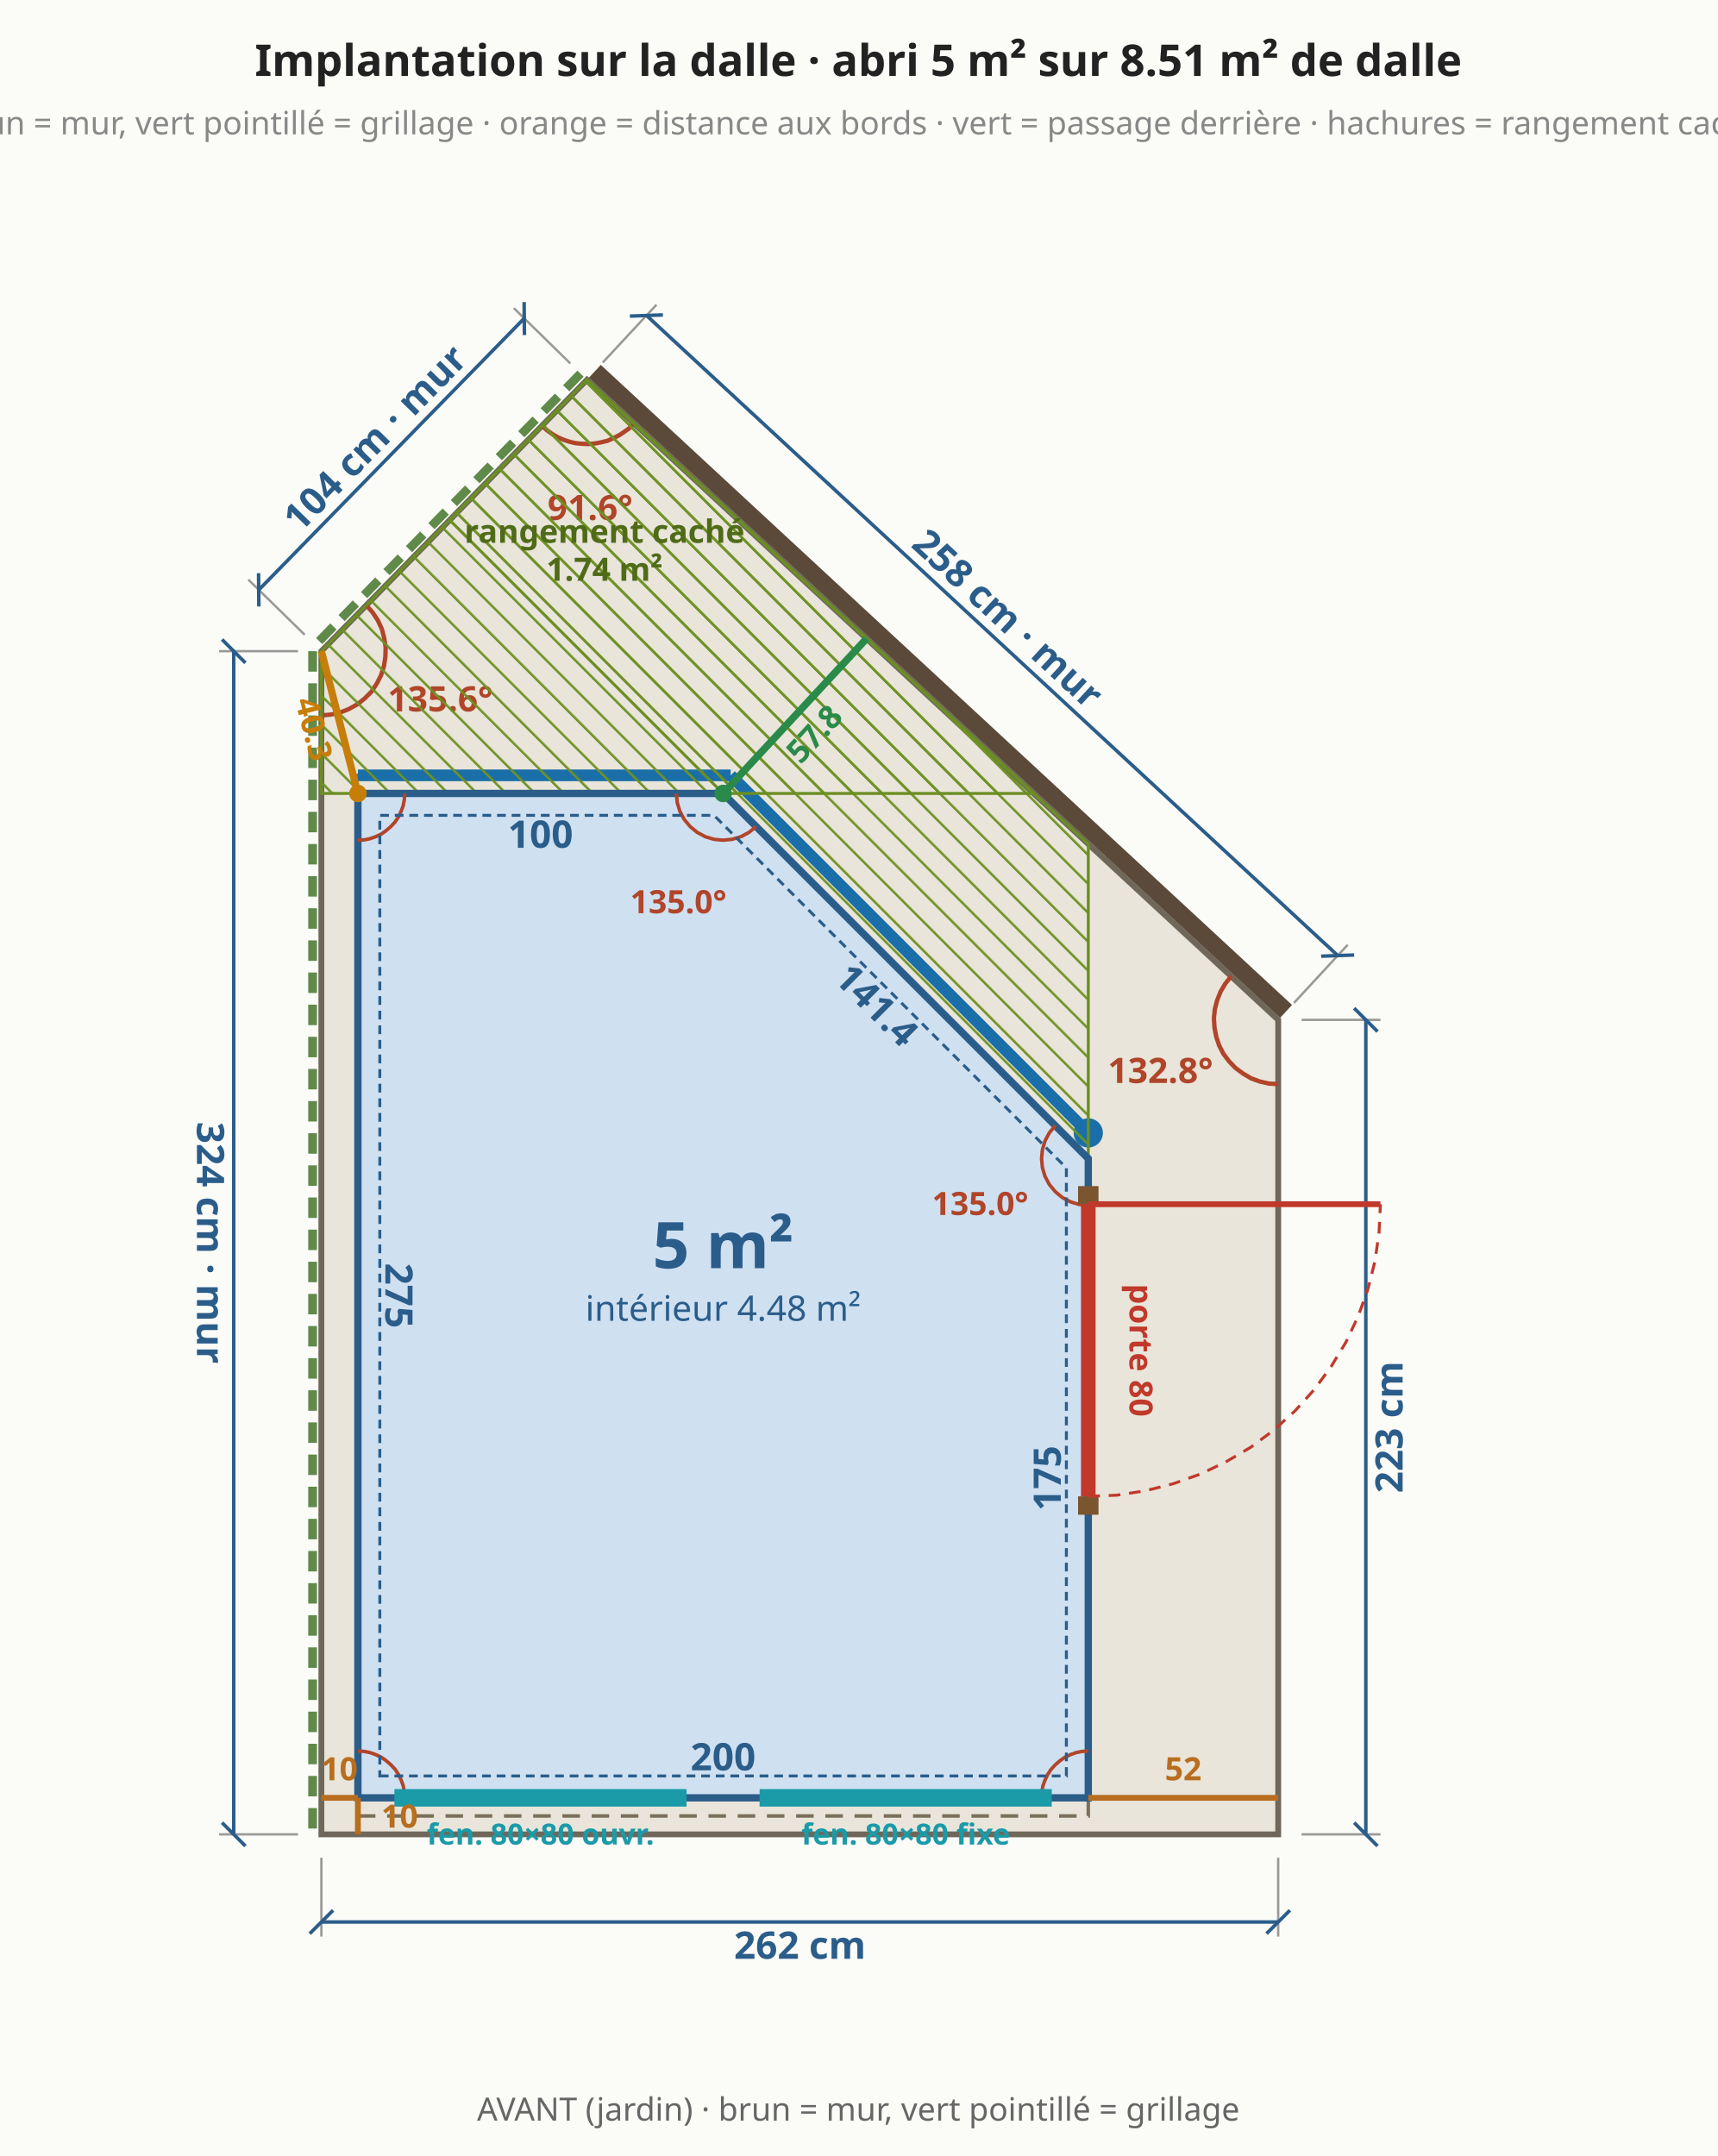
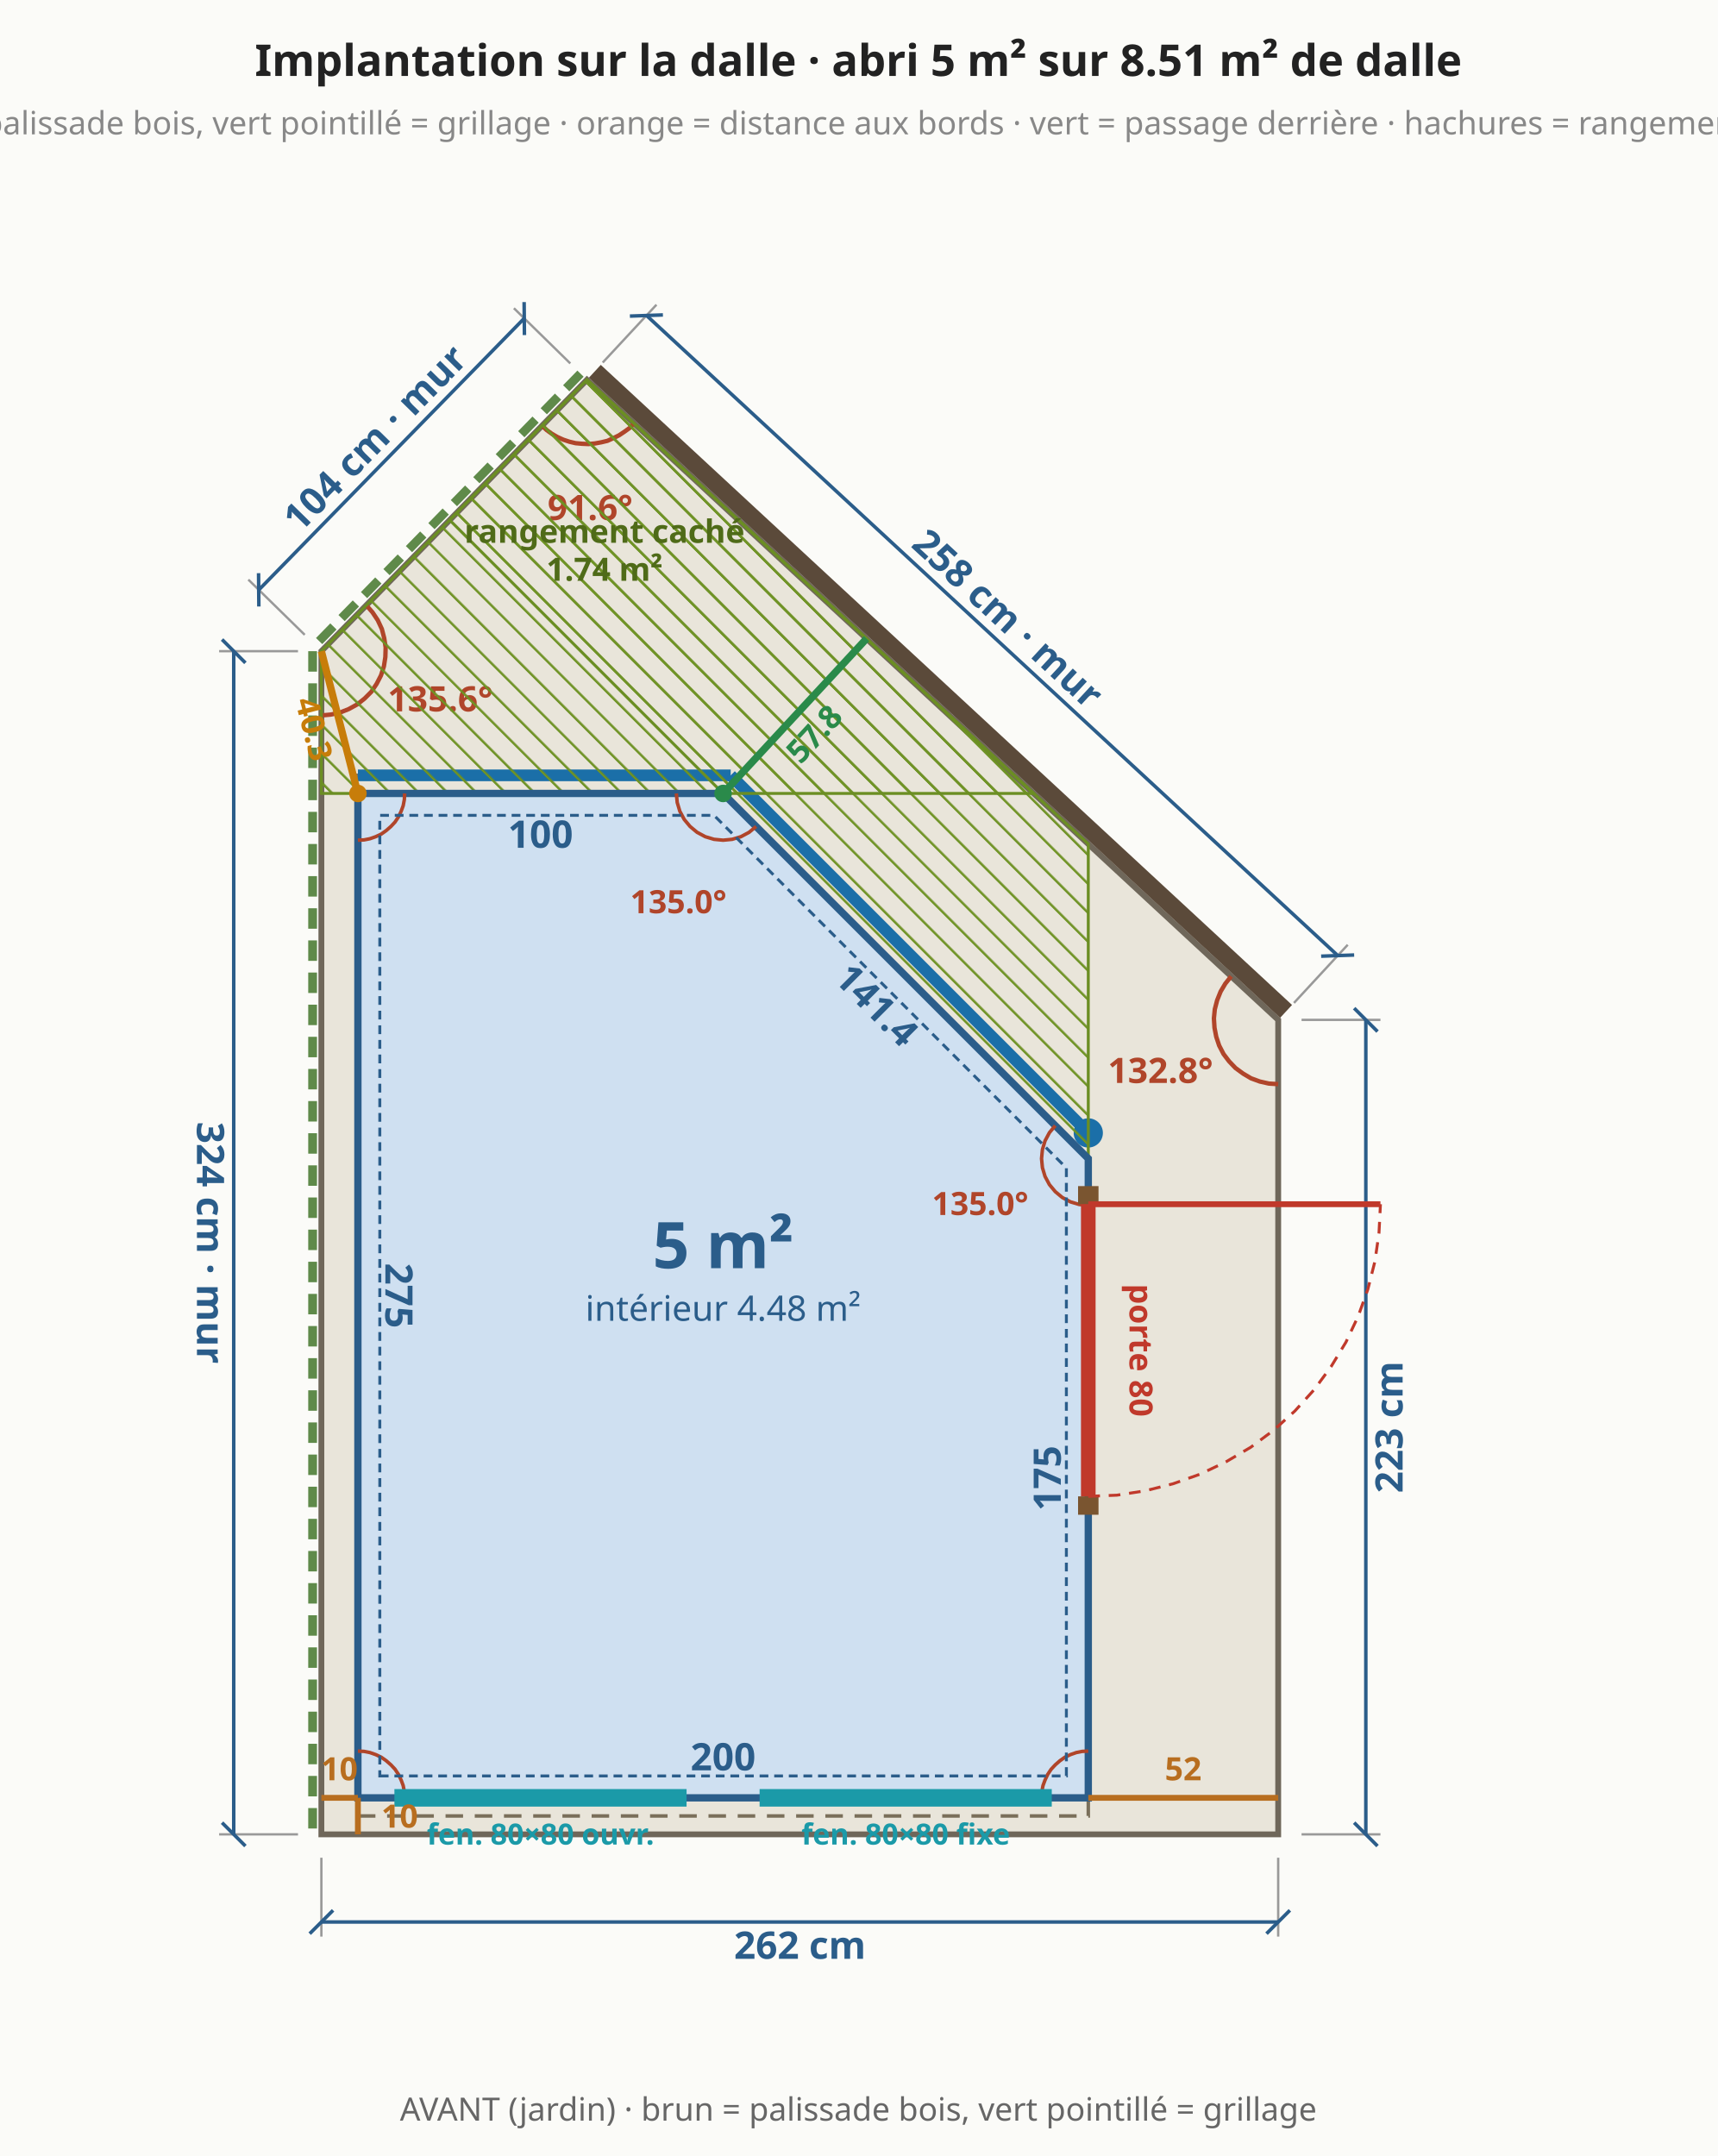
<svg xmlns="http://www.w3.org/2000/svg" viewBox="0 0 588 738" font-family="system-ui,sans-serif" font-size="13">
  <rect width="588" height="738" fill="#fbfbf8" />
  <polygon points="110.0,627.9 437.5,627.9 437.5,349.1 200.9,130.0 110.0,222.9" fill="#e9e5da" stroke="#6f675a" stroke-width="2" />
  <line x1="110.0" y1="635.9" x2="110.0" y2="662.9" stroke="#999" stroke-width="0.8" />
  <line x1="437.5" y1="635.9" x2="437.5" y2="662.9" stroke="#999" stroke-width="0.8" />
  <line x1="110.0" y1="657.9" x2="437.5" y2="657.9" stroke="#2b5d8a" stroke-width="1.2" />
  <line x1="106.0" y1="661.9" x2="114.0" y2="653.9" stroke="#2b5d8a" stroke-width="1.2" />
  <line x1="433.5" y1="661.9" x2="441.5" y2="653.9" stroke="#2b5d8a" stroke-width="1.2" />
  <text x="273.8" y="665.9" text-anchor="middle" dominant-baseline="middle" fill="#2b5d8a" font-size="13" font-weight="bold" transform="rotate(0.0 273.8 665.9)">262 cm</text>
  <line x1="445.5" y1="627.9" x2="472.5" y2="627.9" stroke="#999" stroke-width="0.8" />
  <line x1="445.5" y1="349.1" x2="472.5" y2="349.1" stroke="#999" stroke-width="0.8" />
  <line x1="467.5" y1="627.9" x2="467.5" y2="349.1" stroke="#2b5d8a" stroke-width="1.2" />
  <line x1="471.5" y1="631.9" x2="463.5" y2="623.9" stroke="#2b5d8a" stroke-width="1.2" />
  <line x1="471.5" y1="353.1" x2="463.5" y2="345.1" stroke="#2b5d8a" stroke-width="1.2" />
  <text x="475.5" y="488.5" text-anchor="middle" dominant-baseline="middle" fill="#2b5d8a" font-size="13" font-weight="bold" transform="rotate(-90.0 475.5 488.5)">223 cm</text>
  <line x1="440.2" y1="346.2" x2="203.6" y2="127.1" stroke="#5b4a3a" stroke-width="6" />
  <line x1="442.9" y1="343.3" x2="461.3" y2="323.4" stroke="#999" stroke-width="0.8" />
  <line x1="206.3" y1="124.1" x2="224.7" y2="104.3" stroke="#999" stroke-width="0.8" />
  <line x1="457.9" y1="327.1" x2="221.3" y2="108.0" stroke="#2b5d8a" stroke-width="1.2" />
  <line x1="463.5" y1="326.9" x2="452.2" y2="327.3" stroke="#2b5d8a" stroke-width="1.2" />
  <line x1="226.9" y1="107.8" x2="215.6" y2="108.2" stroke="#2b5d8a" stroke-width="1.2" />
  <text x="345.0" y="211.7" text-anchor="middle" dominant-baseline="middle" fill="#2b5d8a" font-size="13" font-weight="bold" transform="rotate(42.8 345.0 211.7)">258 cm · mur</text>
  <line x1="198.7" y1="127.9" x2="107.9" y2="220.8" stroke="#5f8a4a" stroke-width="3" stroke-dasharray="7 4" />
  <line x1="195.2" y1="124.4" x2="175.9" y2="105.5" stroke="#999" stroke-width="0.8" />
  <line x1="104.3" y1="217.3" x2="85.0" y2="198.4" stroke="#999" stroke-width="0.8" />
  <line x1="179.4" y1="109.0" x2="88.6" y2="201.9" stroke="#2b5d8a" stroke-width="1.2" />
  <line x1="179.4" y1="103.4" x2="179.5" y2="114.7" stroke="#2b5d8a" stroke-width="1.2" />
  <line x1="88.5" y1="196.2" x2="88.6" y2="207.6" stroke="#2b5d8a" stroke-width="1.2" />
  <text x="128.3" y="149.9" text-anchor="middle" dominant-baseline="middle" fill="#2b5d8a" font-size="13" font-weight="bold" transform="rotate(-45.6 128.3 149.9)">104 cm · mur</text>
  <line x1="107.0" y1="222.9" x2="107.0" y2="627.9" stroke="#5f8a4a" stroke-width="3" stroke-dasharray="7 4" />
  <line x1="102.0" y1="222.9" x2="75.0" y2="222.9" stroke="#999" stroke-width="0.8" />
  <line x1="102.0" y1="627.9" x2="75.0" y2="627.9" stroke="#999" stroke-width="0.8" />
  <line x1="80.0" y1="222.9" x2="80.0" y2="627.9" stroke="#2b5d8a" stroke-width="1.2" />
  <line x1="76.0" y1="218.9" x2="84.0" y2="226.9" stroke="#2b5d8a" stroke-width="1.2" />
  <line x1="76.0" y1="623.9" x2="84.0" y2="631.9" stroke="#2b5d8a" stroke-width="1.2" />
  <text x="72.0" y="425.4" text-anchor="middle" dominant-baseline="middle" fill="#2b5d8a" font-size="13" font-weight="bold" transform="rotate(90.0 72.0 425.4)">324 cm · mur</text>
  <polyline points="421.4,334.2 419.4,336.7 417.8,339.4 416.6,342.4 415.8,345.5 415.5,348.6 415.7,351.8 416.3,354.9 417.3,357.9 418.8,360.8 420.7,363.3 422.9,365.6 425.5,367.5 428.2,369.1 431.2,370.2 434.3,370.9 437.5,371.1" fill="none" stroke="#b0452a" stroke-width="1.5" />
  <text x="397.2" y="370.7" text-anchor="middle" fill="#b0452a" font-size="12" font-weight="bold">132.8°</text>
  <polyline points="185.5,145.7 187.1,147.2 188.9,148.5 190.8,149.6 192.8,150.5 194.9,151.2 197.0,151.7 199.2,151.9 201.4,152.0 203.6,151.8 205.8,151.4 207.9,150.9 209.9,150.0 211.9,149.0 213.7,147.8 215.5,146.5 217.0,144.9" fill="none" stroke="#b0452a" stroke-width="1.5" />
  <text x="202.0" y="178.0" text-anchor="middle" fill="#b0452a" font-size="12" font-weight="bold">91.6°</text>
  <polyline points="110.0,244.9 113.2,244.6 116.4,243.9 119.4,242.7 122.3,241.1 124.8,239.1 127.1,236.8 128.9,234.1 130.4,231.2 131.4,228.1 131.9,224.9 132.0,221.6 131.5,218.4 130.7,215.3 129.3,212.3 127.5,209.6 125.4,207.2" fill="none" stroke="#b0452a" stroke-width="1.5" />
  <text x="150.7" y="243.5" text-anchor="middle" fill="#b0452a" font-size="12" font-weight="bold">135.6°</text>
  <polygon points="122.5,621.6 372.5,621.6 372.5,387.8 250.1,265.4 122.5,265.4" fill="none" stroke="#7a6f5a" stroke-width="1.2" stroke-dasharray="6 4" />
  <line x1="372.5" y1="387.8" x2="250.1" y2="265.4" stroke="#1b6fa8" stroke-width="4" />
  <line x1="250.1" y1="265.4" x2="122.5" y2="265.4" stroke="#1b6fa8" stroke-width="4" />
  <circle cx="372.5" cy="387.8" r="5" fill="#1b6fa8" />
  <defs>
    <pattern id="cache" width="7" height="7" patternUnits="userSpaceOnUse" patternTransform="rotate(-45)">
      <line x1="0" y1="0" x2="0" y2="7" stroke="#6b8e23" stroke-width="1.6" />
    </pattern>
  </defs>
  <polygon points="372.5,288.9 200.9,130.0 153.9,178.0 372.5,396.6" fill="url(#cache)" stroke="#6b8e23" stroke-width="1" />
  <polygon points="353.8,271.6 200.9,130.0 110.0,222.9 110.0,271.6" fill="url(#cache)" stroke="#6b8e23" stroke-width="1" />
  <text x="206.9" y="185.8" text-anchor="middle" fill="#4f6b18" font-size="11" font-weight="bold">rangement caché</text>
  <text x="206.9" y="198.8" text-anchor="middle" fill="#4f6b18" font-size="11" font-weight="bold">1.74 m²</text>
  <polygon points="122.5,615.4 372.5,615.4 372.5,396.6 247.5,271.6 122.5,271.6" fill="#cfe0f1" stroke="#2b5d8a" stroke-width="2.5" />
  <text x="247.5" y="601.4" text-anchor="middle" dominant-baseline="middle" fill="#2b5d8a" font-size="13" font-weight="bold" transform="rotate(0.0 247.5 601.4)">200</text>
  <text x="358.5" y="506.0" text-anchor="middle" dominant-baseline="middle" fill="#2b5d8a" font-size="13" font-weight="bold" transform="rotate(-90.0 358.5 506.0)">175</text>
  <text x="300.1" y="344.0" text-anchor="middle" dominant-baseline="middle" fill="#2b5d8a" font-size="13" font-weight="bold" transform="rotate(45.0 300.1 344.0)">141.4</text>
  <text x="185.0" y="285.6" text-anchor="middle" dominant-baseline="middle" fill="#2b5d8a" font-size="13" font-weight="bold" transform="rotate(0.0 185.0 285.6)">100</text>
  <text x="136.5" y="443.5" text-anchor="middle" dominant-baseline="middle" fill="#2b5d8a" font-size="13" font-weight="bold" transform="rotate(90.0 136.5 443.5)">275</text>
  <polyline points="138.5,615.4 138.4,613.3 138.0,611.2 137.3,609.3 136.4,607.4 135.2,605.6 133.8,604.1 132.2,602.7 130.5,601.5 128.6,600.6 126.6,599.9 124.6,599.5 122.5,599.4" fill="none" stroke="#b0452a" stroke-width="1.2" />
  <polyline points="372.5,599.4 370.4,599.5 368.4,599.9 366.4,600.6 364.5,601.5 362.8,602.7 361.2,604.1 359.8,605.6 358.6,607.4 357.7,609.3 357.0,611.2 356.6,613.3 356.5,615.4" fill="none" stroke="#b0452a" stroke-width="1.2" />
  <polyline points="361.2,385.3 359.2,387.7 357.7,390.5 356.8,393.5 356.5,396.6 356.8,399.7 357.7,402.7 359.2,405.5 361.2,407.9 363.6,409.9 366.4,411.4 369.4,412.3 372.5,412.6" fill="none" stroke="#b0452a" stroke-width="1.2" />
  <text x="335.5" y="415.9" text-anchor="middle" fill="#b0452a" font-size="11" font-weight="bold">135.0°</text>
  <polyline points="231.5,271.6 231.8,274.7 232.7,277.7 234.2,280.5 236.2,282.9 238.6,284.9 241.4,286.4 244.4,287.3 247.5,287.6 250.6,287.3 253.6,286.4 256.4,284.9 258.8,282.9" fill="none" stroke="#b0452a" stroke-width="1.2" />
  <text x="232.2" y="312.6" text-anchor="middle" fill="#b0452a" font-size="11" font-weight="bold">135.0°</text>
  <polyline points="122.5,287.6 124.6,287.5 126.6,287.1 128.6,286.4 130.5,285.5 132.2,284.3 133.8,282.9 135.2,281.4 136.4,279.6 137.3,277.7 138.0,275.8 138.4,273.7 138.5,271.6" fill="none" stroke="#b0452a" stroke-width="1.2" />
  <line x1="135.0" y1="615.4" x2="235.0" y2="615.4" stroke="#1b9aa8" stroke-width="6" />
  <text x="185.0" y="631.4" text-anchor="middle" fill="#1b9aa8" font-size="10" font-weight="bold">fen. 80×80 ouvr.</text>
  <line x1="260.0" y1="615.4" x2="360.0" y2="615.4" stroke="#1b9aa8" stroke-width="6" />
  <text x="310.0" y="631.4" text-anchor="middle" fill="#1b9aa8" font-size="10" font-weight="bold">fen. 80×80 fixe</text>
  <line x1="372.5" y1="518.5" x2="372.5" y2="512.2" stroke="#7a5530" stroke-width="7" />
  <line x1="372.5" y1="412.2" x2="372.5" y2="406.0" stroke="#7a5530" stroke-width="7" />
  <line x1="372.5" y1="512.2" x2="372.5" y2="412.2" stroke="#c0392b" stroke-width="5" />
  <line x1="372.5" y1="412.2" x2="472.5" y2="412.2" stroke="#c0392b" stroke-width="2" />
  <polyline points="372.5,512.2 382.3,511.8 392.0,510.3 401.5,507.9 410.8,504.6 419.6,500.4 428.1,495.4 435.9,489.6 443.2,483.0 449.8,475.7 455.6,467.8 460.7,459.4 464.9,450.5 468.2,441.3 470.6,431.8 472.0,422.1 472.5,412.2" fill="none" stroke="#c0392b" stroke-width="1" stroke-dasharray="4 3" />
  <text x="390.5" y="462.2" text-anchor="middle" dominant-baseline="middle" fill="#c0392b" font-size="11" font-weight="bold" transform="rotate(90.0 390.5 462.2)">porte 80</text>
  <line x1="247.5" y1="271.6" x2="296.6" y2="218.6" stroke="#2a8a4a" stroke-width="2.5" />
  <circle cx="247.5" cy="271.6" r="3" fill="#2a8a4a" />
  <text x="278.7" y="251.2" text-anchor="middle" dominant-baseline="middle" fill="#2a8a4a" font-size="11" font-weight="bold" transform="rotate(-47.2 278.7 251.2)">57.8</text>
  <line x1="122.5" y1="271.6" x2="110.0" y2="222.9" stroke="#c77d0a" stroke-width="2.5" />
  <circle cx="122.5" cy="271.6" r="3" fill="#c77d0a" />
  <text x="107.5" y="249.5" text-anchor="middle" dominant-baseline="middle" fill="#c77d0a" font-size="11" font-weight="bold" transform="rotate(75.6 107.5 249.5)">40.3</text>
  <text x="247.5" y="434.1" text-anchor="middle" fill="#2b5d8a" font-size="22" font-weight="bold">5 m²</text>
  <text x="247.5" y="452.1" text-anchor="middle" fill="#2b5d8a" font-size="12" font-weight="normal">intérieur 4.48 m²</text>
  <polygon points="130.0,607.9 365.0,607.9 365.0,399.8 244.4,279.1 130.0,279.1" fill="none" stroke="#2b5d8a" stroke-width="1" stroke-dasharray="3 2" />
  <line x1="122.5" y1="615.4" x2="122.5" y2="627.9" stroke="#b86e1f" stroke-width="2" />
  <text x="130.5" y="625.6" text-anchor="start" fill="#b86e1f" font-size="11" font-weight="bold">10</text>
  <line x1="372.5" y1="615.4" x2="437.5" y2="615.4" stroke="#b86e1f" stroke-width="2" />
  <text x="405.0" y="609.4" text-anchor="middle" fill="#b86e1f" font-size="11" font-weight="bold">52</text>
  <line x1="122.5" y1="615.4" x2="110.0" y2="615.4" stroke="#b86e1f" stroke-width="2" />
  <text x="116.2" y="609.4" text-anchor="middle" fill="#b86e1f" font-size="11" font-weight="bold">10</text>
  <text x="293.8" y="26.0" text-anchor="middle" fill="#222" font-size="15" font-weight="bold">Implantation sur la dalle · abri 5 m² sur 8.51 m² de dalle</text>
-   <text x="293.8" y="46.0" text-anchor="middle" fill="#888" font-size="11" font-weight="normal">brun = mur, vert pointillé = grillage · orange = distance aux bords · vert = passage derrière · hachures = rangement caché</text>
-   <text x="293.8" y="725.9" text-anchor="middle" fill="#666" font-size="11" font-weight="normal">AVANT (jardin) · brun = mur, vert pointillé = grillage</text>
+   <text x="293.8" y="46.0" text-anchor="middle" fill="#888" font-size="11" font-weight="normal">brun = palissade bois, vert pointillé = grillage · orange = distance aux bords · vert = passage derrière · hachures = rangement caché</text>
+   <text x="293.8" y="725.9" text-anchor="middle" fill="#666" font-size="11" font-weight="normal">AVANT (jardin) · brun = palissade bois, vert pointillé = grillage</text>
</svg>
